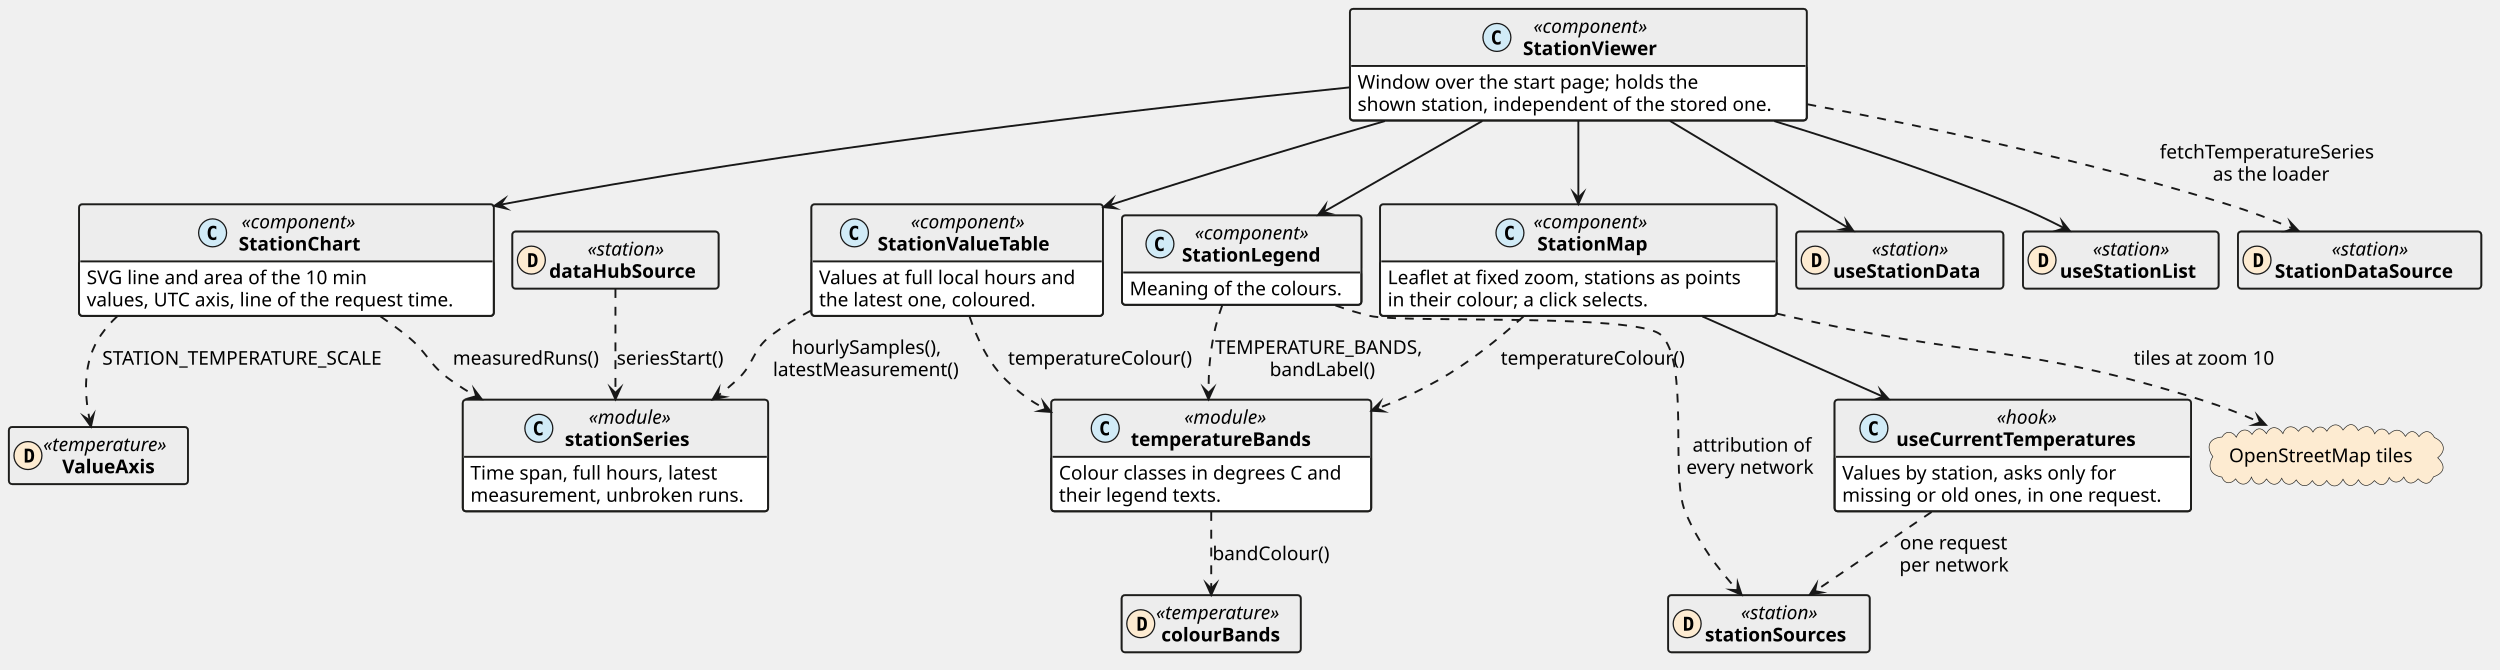
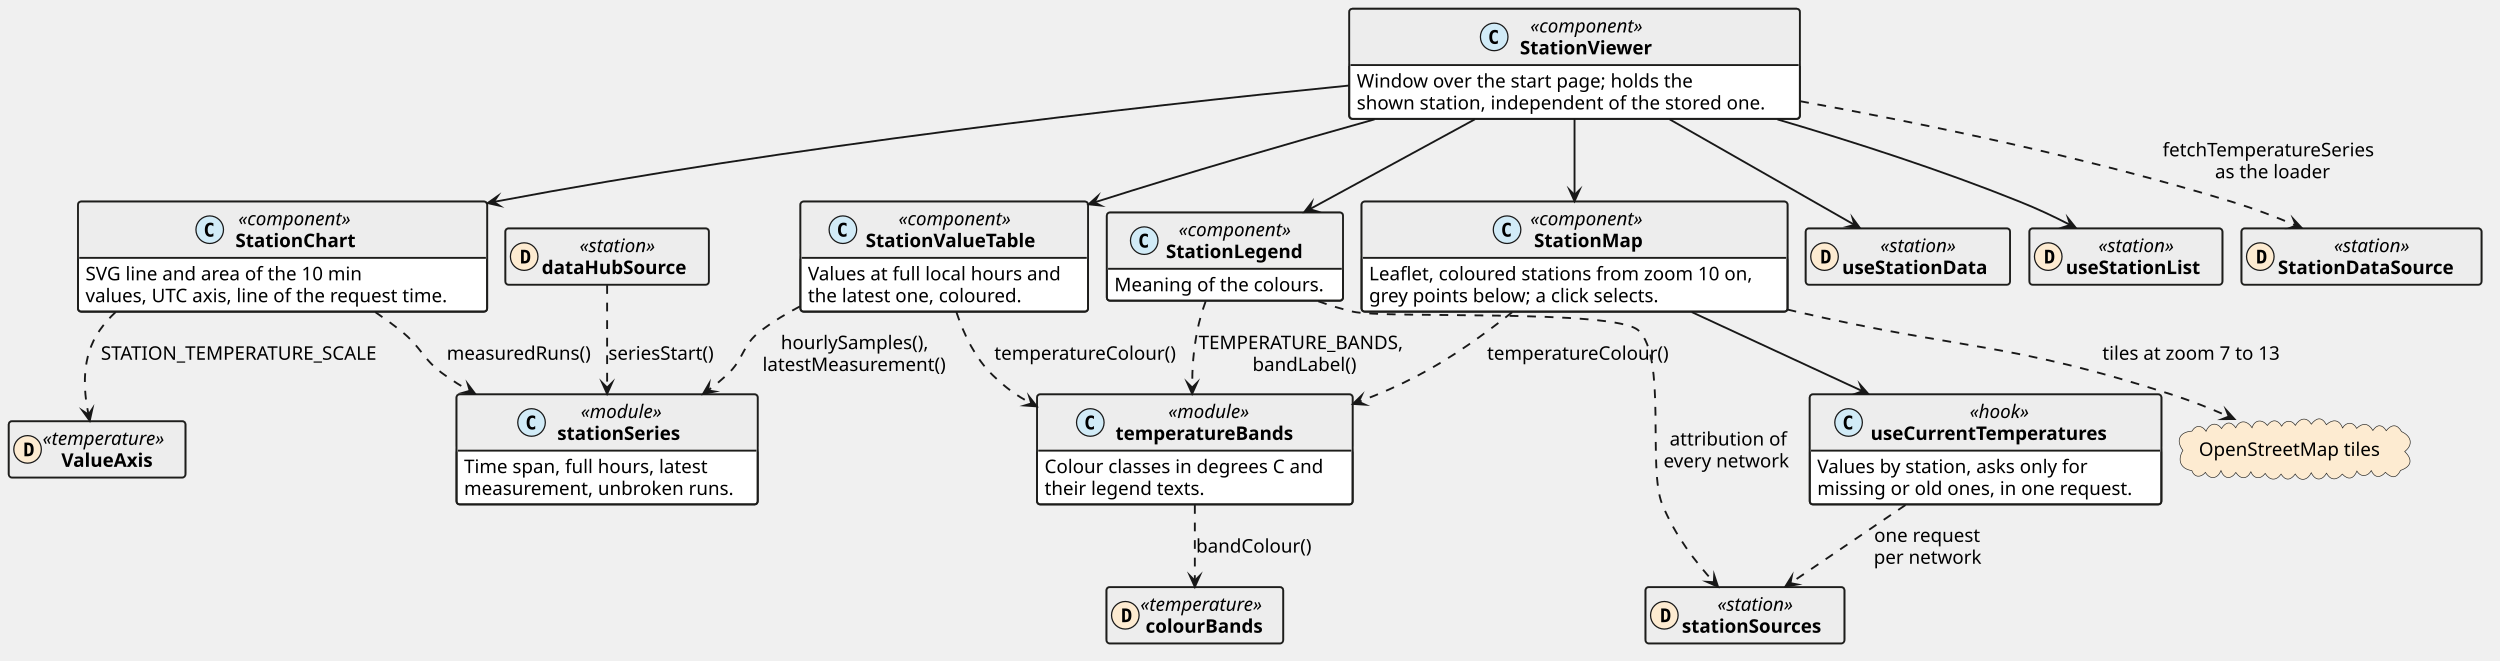
- <svg xmlns="http://www.w3.org/2000/svg" version="1.1" data-diagram-type="CLASS" style="width:1968px;height:527px;background:#FFFFFF;" width="1968px" height="527px" viewBox="0 0 1968 527" zoomAndPan="magnify" preserveAspectRatio="none" contentStyleType="text/css">
+ <svg xmlns="http://www.w3.org/2000/svg" version="1.1" data-diagram-type="CLASS" style="width:1995px;height:527px;background:#FFFFFF;" width="1995px" height="527px" viewBox="0 0 1995 527" zoomAndPan="magnify" preserveAspectRatio="none" contentStyleType="text/css">
  <defs />
  <g font-family="sans-serif" lengthAdjust="spacing">
    <g class="entity" data-qualified-name="StationViewer" id="ent0001" data-source-line="45">
-       <rect x="1062.67" y="7" width="359.637" height="87.844" fill="#FFF" style="stroke:#1D1D1B;stroke-width:1.5;" rx="2.5" ry="2.5" />
-       <rect x="1062.67" y="7" width="359.637" height="44.922" fill="#EDEDED" style="stroke:#EDEDED;stroke-width:1.5;" rx="2.5" ry="2.5" />
-       <rect x="1062.67" y="49.422" width="359.637" height="2.5" fill="#EDEDED" style="stroke:#EDEDED;stroke-width:1.5;" />
-       <rect x="1062.67" y="7" width="359.637" height="87.844" fill="none" style="stroke:#1D1D1B;stroke-width:1.5;" rx="2.5" ry="2.5" />
-       <ellipse cx="1178.367" cy="29.461" rx="11" ry="11" fill="#D1EBF7" style="stroke:#181818;stroke-width:1;" />
-       <path d="M1181.288,34.648 Q1180.773,34.914 1180.21,35.039 Q1179.648,35.18 1179.023,35.18 Q1176.804,35.18 1175.632,33.727 Q1174.476,32.258 1174.476,29.508 Q1174.476,26.742 1175.632,25.289 Q1176.804,23.82 1179.023,23.82 Q1179.648,23.82 1180.21,23.961 Q1180.788,24.086 1181.288,24.352 L1181.288,26.758 Q1180.726,26.242 1180.195,26.008 Q1179.679,25.773 1179.117,25.773 Q1177.945,25.773 1177.335,26.711 Q1176.726,27.648 1176.726,29.508 Q1176.726,31.352 1177.335,32.289 Q1177.945,33.227 1179.117,33.227 Q1179.679,33.227 1180.195,32.992 Q1180.726,32.758 1181.288,32.242 L1181.288,34.648 Z " fill="#000" />
-       <text x="1207.132" y="25.923" fill="#000" font-size="15" textLength="103.213" font-style="italic">«component»</text>
-       <text x="1198.867" y="43.384" fill="#000" font-size="15" textLength="119.744" font-weight="700">StationViewer</text>
-       <line x1="1063.67" y1="51.922" x2="1421.307" y2="51.922" style="stroke:#1D1D1B;stroke-width:1.5;" />
-       <text x="1068.67" y="69.845" fill="#000" font-size="15" textLength="288.406">Window over the start page; holds the</text>
-       <text x="1068.67" y="87.306" fill="#000" font-size="15" textLength="347.637">shown station, independent of the stored one.</text>
+       <rect x="1076.67" y="7" width="359.637" height="87.844" fill="#FFF" style="stroke:#1D1D1B;stroke-width:1.5;" rx="2.5" ry="2.5" />
+       <rect x="1076.67" y="7" width="359.637" height="44.922" fill="#EDEDED" style="stroke:#EDEDED;stroke-width:1.5;" rx="2.5" ry="2.5" />
+       <rect x="1076.67" y="49.422" width="359.637" height="2.5" fill="#EDEDED" style="stroke:#EDEDED;stroke-width:1.5;" />
+       <rect x="1076.67" y="7" width="359.637" height="87.844" fill="none" style="stroke:#1D1D1B;stroke-width:1.5;" rx="2.5" ry="2.5" />
+       <ellipse cx="1192.367" cy="29.461" rx="11" ry="11" fill="#D1EBF7" style="stroke:#181818;stroke-width:1;" />
+       <path d="M1195.288,34.648 Q1194.773,34.914 1194.21,35.039 Q1193.648,35.18 1193.023,35.18 Q1190.804,35.18 1189.632,33.727 Q1188.476,32.258 1188.476,29.508 Q1188.476,26.742 1189.632,25.289 Q1190.804,23.82 1193.023,23.82 Q1193.648,23.82 1194.21,23.961 Q1194.788,24.086 1195.288,24.352 L1195.288,26.758 Q1194.726,26.242 1194.195,26.008 Q1193.679,25.773 1193.117,25.773 Q1191.945,25.773 1191.335,26.711 Q1190.726,27.648 1190.726,29.508 Q1190.726,31.352 1191.335,32.289 Q1191.945,33.227 1193.117,33.227 Q1193.679,33.227 1194.195,32.992 Q1194.726,32.758 1195.288,32.242 L1195.288,34.648 Z " fill="#000" />
+       <text x="1221.132" y="25.923" fill="#000" font-size="15" textLength="103.213" font-style="italic">«component»</text>
+       <text x="1212.867" y="43.384" fill="#000" font-size="15" textLength="119.744" font-weight="700">StationViewer</text>
+       <line x1="1077.67" y1="51.922" x2="1435.307" y2="51.922" style="stroke:#1D1D1B;stroke-width:1.5;" />
+       <text x="1082.67" y="69.845" fill="#000" font-size="15" textLength="288.406">Window over the start page; holds the</text>
+       <text x="1082.67" y="87.306" fill="#000" font-size="15" textLength="347.637">shown station, independent of the stored one.</text>
    </g>
    <g class="entity" data-qualified-name="StationChart" id="ent0002" data-source-line="49">
      <rect x="62.23" y="160.84" width="326.517" height="87.844" fill="#FFF" style="stroke:#1D1D1B;stroke-width:1.5;" rx="2.5" ry="2.5" />
      <rect x="62.23" y="160.84" width="326.517" height="44.922" fill="#EDEDED" style="stroke:#EDEDED;stroke-width:1.5;" rx="2.5" ry="2.5" />
      <rect x="62.23" y="203.262" width="326.517" height="2.5" fill="#EDEDED" style="stroke:#EDEDED;stroke-width:1.5;" />
      <rect x="62.23" y="160.84" width="326.517" height="87.844" fill="none" style="stroke:#1D1D1B;stroke-width:1.5;" rx="2.5" ry="2.5" />
      <ellipse cx="167.354" cy="183.301" rx="11" ry="11" fill="#D1EBF7" style="stroke:#181818;stroke-width:1;" />
      <path d="M170.276,188.488 Q169.76,188.754 169.198,188.879 Q168.635,189.02 168.01,189.02 Q165.792,189.02 164.62,187.567 Q163.463,186.098 163.463,183.348 Q163.463,180.582 164.62,179.129 Q165.792,177.66 168.01,177.66 Q168.635,177.66 169.198,177.801 Q169.776,177.926 170.276,178.192 L170.276,180.598 Q169.713,180.082 169.182,179.848 Q168.667,179.613 168.104,179.613 Q166.932,179.613 166.323,180.551 Q165.713,181.488 165.713,183.348 Q165.713,185.192 166.323,186.129 Q166.932,187.067 168.104,187.067 Q168.667,187.067 169.182,186.832 Q169.713,186.598 170.276,186.082 L170.276,188.488 Z " fill="#000" />
      <text x="190.132" y="179.763" fill="#000" font-size="15" textLength="103.213" font-style="italic">«component»</text>
      <text x="187.854" y="197.224" fill="#000" font-size="15" textLength="107.769" font-weight="700">StationChart</text>
      <line x1="63.23" y1="205.762" x2="387.747" y2="205.762" style="stroke:#1D1D1B;stroke-width:1.5;" />
      <text x="68.23" y="223.685" fill="#000" font-size="15" textLength="240.3">SVG line and area of the 10 min</text>
      <text x="68.23" y="241.146" fill="#000" font-size="15" textLength="314.517">values, UTC axis, line of the request time.</text>
    </g>
    <g class="entity" data-qualified-name="StationValueTable" id="ent0003" data-source-line="53">
      <rect x="638.71" y="160.84" width="229.551" height="87.844" fill="#FFF" style="stroke:#1D1D1B;stroke-width:1.5;" rx="2.5" ry="2.5" />
      <rect x="638.71" y="160.84" width="229.551" height="44.922" fill="#EDEDED" style="stroke:#EDEDED;stroke-width:1.5;" rx="2.5" ry="2.5" />
      <rect x="638.71" y="203.262" width="229.551" height="2.5" fill="#EDEDED" style="stroke:#EDEDED;stroke-width:1.5;" />
      <rect x="638.71" y="160.84" width="229.551" height="87.844" fill="none" style="stroke:#1D1D1B;stroke-width:1.5;" rx="2.5" ry="2.5" />
      <ellipse cx="672.623" cy="183.301" rx="11" ry="11" fill="#D1EBF7" style="stroke:#181818;stroke-width:1;" />
      <path d="M675.545,188.488 Q675.029,188.754 674.467,188.879 Q673.904,189.02 673.279,189.02 Q671.06,189.02 669.889,187.567 Q668.732,186.098 668.732,183.348 Q668.732,180.582 669.889,179.129 Q671.06,177.66 673.279,177.66 Q673.904,177.66 674.467,177.801 Q675.045,177.926 675.545,178.192 L675.545,180.598 Q674.982,180.082 674.451,179.848 Q673.935,179.613 673.373,179.613 Q672.201,179.613 671.592,180.551 Q670.982,181.488 670.982,183.348 Q670.982,185.192 671.592,186.129 Q672.201,187.067 673.373,187.067 Q673.935,187.067 674.451,186.832 Q674.982,186.598 675.545,186.082 L675.545,188.488 Z " fill="#000" />
      <text x="716.981" y="179.763" fill="#000" font-size="15" textLength="103.213" font-style="italic">«component»</text>
      <text x="690.826" y="197.224" fill="#000" font-size="15" textLength="155.522" font-weight="700">StationValueTable</text>
      <line x1="639.71" y1="205.762" x2="867.261" y2="205.762" style="stroke:#1D1D1B;stroke-width:1.5;" />
      <text x="644.71" y="223.685" fill="#000" font-size="15" textLength="217.551">Values at full local hours and</text>
      <text x="644.71" y="241.146" fill="#000" font-size="15" textLength="183.728">the latest one, coloured.</text>
    </g>
    <g class="entity" data-qualified-name="StationLegend" id="ent0004" data-source-line="57">
      <rect x="883.25" y="169.57" width="188.47" height="70.383" fill="#FFF" style="stroke:#1D1D1B;stroke-width:1.5;" rx="2.5" ry="2.5" />
      <rect x="883.25" y="169.57" width="188.47" height="44.922" fill="#EDEDED" style="stroke:#EDEDED;stroke-width:1.5;" rx="2.5" ry="2.5" />
      <rect x="883.25" y="211.992" width="188.47" height="2.5" fill="#EDEDED" style="stroke:#EDEDED;stroke-width:1.5;" />
      <rect x="883.25" y="169.57" width="188.47" height="70.383" fill="none" style="stroke:#1D1D1B;stroke-width:1.5;" rx="2.5" ry="2.5" />
      <ellipse cx="913.109" cy="192.031" rx="11" ry="11" fill="#D1EBF7" style="stroke:#181818;stroke-width:1;" />
      <path d="M916.031,197.218 Q915.515,197.484 914.953,197.609 Q914.39,197.75 913.765,197.75 Q911.547,197.75 910.375,196.297 Q909.218,194.828 909.218,192.078 Q909.218,189.312 910.375,187.859 Q911.547,186.39 913.765,186.39 Q914.39,186.39 914.953,186.531 Q915.531,186.656 916.031,186.922 L916.031,189.328 Q915.468,188.812 914.937,188.578 Q914.422,188.343 913.859,188.343 Q912.687,188.343 912.078,189.281 Q911.468,190.218 911.468,192.078 Q911.468,193.922 912.078,194.859 Q912.687,195.797 913.859,195.797 Q914.422,195.797 914.937,195.562 Q915.468,195.328 916.031,194.812 L916.031,197.218 Z " fill="#000" />
      <text x="940.529" y="188.493" fill="#000" font-size="15" textLength="103.213" font-style="italic">«component»</text>
      <text x="930.411" y="205.954" fill="#000" font-size="15" textLength="123.45" font-weight="700">StationLegend</text>
      <line x1="884.25" y1="214.492" x2="1070.72" y2="214.492" style="stroke:#1D1D1B;stroke-width:1.5;" />
      <text x="889.25" y="232.415" fill="#000" font-size="15" textLength="176.47">Meaning of the colours.</text>
    </g>
    <g class="entity" data-qualified-name="StationMap" id="ent0005" data-source-line="60">
-       <rect x="1086.38" y="160.84" width="312.212" height="87.844" fill="#FFF" style="stroke:#1D1D1B;stroke-width:1.5;" rx="2.5" ry="2.5" />
-       <rect x="1086.38" y="160.84" width="312.212" height="44.922" fill="#EDEDED" style="stroke:#EDEDED;stroke-width:1.5;" rx="2.5" ry="2.5" />
-       <rect x="1086.38" y="203.262" width="312.212" height="2.5" fill="#EDEDED" style="stroke:#EDEDED;stroke-width:1.5;" />
-       <rect x="1086.38" y="160.84" width="312.212" height="87.844" fill="none" style="stroke:#1D1D1B;stroke-width:1.5;" rx="2.5" ry="2.5" />
-       <ellipse cx="1188.63" cy="183.301" rx="11" ry="11" fill="#D1EBF7" style="stroke:#181818;stroke-width:1;" />
-       <path d="M1191.552,188.488 Q1191.036,188.754 1190.474,188.879 Q1189.911,189.02 1189.286,189.02 Q1187.067,189.02 1185.895,187.567 Q1184.739,186.098 1184.739,183.348 Q1184.739,180.582 1185.895,179.129 Q1187.067,177.66 1189.286,177.66 Q1189.911,177.66 1190.474,177.801 Q1191.052,177.926 1191.552,178.192 L1191.552,180.598 Q1190.989,180.082 1190.458,179.848 Q1189.942,179.613 1189.38,179.613 Q1188.208,179.613 1187.599,180.551 Q1186.989,181.488 1186.989,183.348 Q1186.989,185.192 1187.599,186.129 Q1188.208,187.067 1189.38,187.067 Q1189.942,187.067 1190.458,186.832 Q1190.989,186.598 1191.552,186.082 L1191.552,188.488 Z " fill="#000" />
-       <text x="1207.13" y="179.763" fill="#000" font-size="15" textLength="103.213" font-style="italic">«component»</text>
-       <text x="1210.147" y="197.224" fill="#000" font-size="15" textLength="97.178" font-weight="700">StationMap</text>
-       <line x1="1087.38" y1="205.762" x2="1397.592" y2="205.762" style="stroke:#1D1D1B;stroke-width:1.5;" />
-       <text x="1092.38" y="223.685" fill="#000" font-size="15" textLength="300.212">Leaflet at fixed zoom, stations as points</text>
-       <text x="1092.38" y="241.146" fill="#000" font-size="15" textLength="223.821">in their colour; a click selects.</text>
+       <rect x="1086.51" y="160.84" width="339.957" height="87.844" fill="#FFF" style="stroke:#1D1D1B;stroke-width:1.5;" rx="2.5" ry="2.5" />
+       <rect x="1086.51" y="160.84" width="339.957" height="44.922" fill="#EDEDED" style="stroke:#EDEDED;stroke-width:1.5;" rx="2.5" ry="2.5" />
+       <rect x="1086.51" y="203.262" width="339.957" height="2.5" fill="#EDEDED" style="stroke:#EDEDED;stroke-width:1.5;" />
+       <rect x="1086.51" y="160.84" width="339.957" height="87.844" fill="none" style="stroke:#1D1D1B;stroke-width:1.5;" rx="2.5" ry="2.5" />
+       <ellipse cx="1202.632" cy="183.301" rx="11" ry="11" fill="#D1EBF7" style="stroke:#181818;stroke-width:1;" />
+       <path d="M1205.554,188.488 Q1205.038,188.754 1204.476,188.879 Q1203.913,189.02 1203.288,189.02 Q1201.069,189.02 1199.897,187.567 Q1198.741,186.098 1198.741,183.348 Q1198.741,180.582 1199.897,179.129 Q1201.069,177.66 1203.288,177.66 Q1203.913,177.66 1204.476,177.801 Q1205.054,177.926 1205.554,178.192 L1205.554,180.598 Q1204.991,180.082 1204.46,179.848 Q1203.944,179.613 1203.382,179.613 Q1202.21,179.613 1201.601,180.551 Q1200.991,181.488 1200.991,183.348 Q1200.991,185.192 1201.601,186.129 Q1202.21,187.067 1203.382,187.067 Q1203.944,187.067 1204.46,186.832 Q1204.991,186.598 1205.554,186.082 L1205.554,188.488 Z " fill="#000" />
+       <text x="1221.132" y="179.763" fill="#000" font-size="15" textLength="103.213" font-style="italic">«component»</text>
+       <text x="1224.149" y="197.224" fill="#000" font-size="15" textLength="97.178" font-weight="700">StationMap</text>
+       <line x1="1087.51" y1="205.762" x2="1425.467" y2="205.762" style="stroke:#1D1D1B;stroke-width:1.5;" />
+       <text x="1092.51" y="223.685" fill="#000" font-size="15" textLength="327.957">Leaflet, coloured stations from zoom 10 on,</text>
+       <text x="1092.51" y="241.146" fill="#000" font-size="15" textLength="252.979">grey points below; a click selects.</text>
    </g>
    <g class="entity" data-qualified-name="useCurrentTemperatures" id="ent0006" data-source-line="64">
      <rect x="1444.17" y="314.68" width="280.623" height="87.844" fill="#FFF" style="stroke:#1D1D1B;stroke-width:1.5;" rx="2.5" ry="2.5" />
      <rect x="1444.17" y="314.68" width="280.623" height="44.922" fill="#EDEDED" style="stroke:#EDEDED;stroke-width:1.5;" rx="2.5" ry="2.5" />
      <rect x="1444.17" y="357.102" width="280.623" height="2.5" fill="#EDEDED" style="stroke:#EDEDED;stroke-width:1.5;" />
      <rect x="1444.17" y="314.68" width="280.623" height="87.844" fill="none" style="stroke:#1D1D1B;stroke-width:1.5;" rx="2.5" ry="2.5" />
      <ellipse cx="1475.156" cy="337.141" rx="11" ry="11" fill="#D1EBF7" style="stroke:#181818;stroke-width:1;" />
      <path d="M1478.078,342.328 Q1477.562,342.594 1477,342.719 Q1476.437,342.86 1475.812,342.86 Q1473.594,342.86 1472.422,341.407 Q1471.266,339.938 1471.266,337.188 Q1471.266,334.422 1472.422,332.969 Q1473.594,331.5 1475.812,331.5 Q1476.437,331.5 1477,331.641 Q1477.578,331.766 1478.078,332.032 L1478.078,334.438 Q1477.516,333.922 1476.984,333.688 Q1476.469,333.453 1475.906,333.453 Q1474.734,333.453 1474.125,334.391 Q1473.516,335.328 1473.516,337.188 Q1473.516,339.032 1474.125,339.969 Q1474.734,340.907 1475.906,340.907 Q1476.469,340.907 1476.984,340.672 Q1477.516,340.438 1478.078,339.922 L1478.078,342.328 Z " fill="#000" />
      <text x="1571.807" y="333.603" fill="#000" font-size="15" textLength="54.902" font-style="italic">«hook»</text>
      <text x="1492.709" y="351.064" fill="#000" font-size="15" textLength="213.098" font-weight="700">useCurrentTemperatures</text>
      <line x1="1445.17" y1="359.602" x2="1723.793" y2="359.602" style="stroke:#1D1D1B;stroke-width:1.5;" />
      <text x="1450.17" y="377.525" fill="#000" font-size="15" textLength="234.661">Values by station, asks only for</text>
      <text x="1450.17" y="394.986" fill="#000" font-size="15" textLength="268.623">missing or old ones, in one request.</text>
    </g>
    <g class="entity" data-qualified-name="stationSeries" id="ent0007" data-source-line="68">
      <rect x="364.31" y="314.68" width="240.347" height="87.844" fill="#FFF" style="stroke:#1D1D1B;stroke-width:1.5;" rx="2.5" ry="2.5" />
      <rect x="364.31" y="314.68" width="240.347" height="44.922" fill="#EDEDED" style="stroke:#EDEDED;stroke-width:1.5;" rx="2.5" ry="2.5" />
      <rect x="364.31" y="357.102" width="240.347" height="2.5" fill="#EDEDED" style="stroke:#EDEDED;stroke-width:1.5;" />
      <rect x="364.31" y="314.68" width="240.347" height="87.844" fill="none" style="stroke:#1D1D1B;stroke-width:1.5;" rx="2.5" ry="2.5" />
      <ellipse cx="424.167" cy="337.141" rx="11" ry="11" fill="#D1EBF7" style="stroke:#181818;stroke-width:1;" />
      <path d="M427.089,342.328 Q426.573,342.594 426.01,342.719 Q425.448,342.86 424.823,342.86 Q422.604,342.86 421.432,341.407 Q420.276,339.938 420.276,337.188 Q420.276,334.422 421.432,332.969 Q422.604,331.5 424.823,331.5 Q425.448,331.5 426.01,331.641 Q426.589,331.766 427.089,332.032 L427.089,334.438 Q426.526,333.922 425.995,333.688 Q425.479,333.453 424.917,333.453 Q423.745,333.453 423.135,334.391 Q422.526,335.328 422.526,337.188 Q422.526,339.032 423.135,339.969 Q423.745,340.907 424.917,340.907 Q425.479,340.907 425.995,340.672 Q426.526,340.438 427.089,339.922 L427.089,342.328 Z " fill="#000" />
      <text x="463.45" y="333.603" fill="#000" font-size="15" textLength="74.568" font-style="italic">«module»</text>
      <text x="444.667" y="351.064" fill="#000" font-size="15" textLength="112.134" font-weight="700">stationSeries</text>
      <line x1="365.31" y1="359.602" x2="603.657" y2="359.602" style="stroke:#1D1D1B;stroke-width:1.5;" />
      <text x="370.31" y="377.525" fill="#000" font-size="15" textLength="209.275">Time span, full hours, latest</text>
      <text x="370.31" y="394.986" fill="#000" font-size="15" textLength="228.347">measurement, unbroken runs.</text>
    </g>
    <g class="entity" data-qualified-name="temperatureBands" id="ent0008" data-source-line="72">
      <rect x="827.55" y="314.68" width="251.868" height="87.844" fill="#FFF" style="stroke:#1D1D1B;stroke-width:1.5;" rx="2.5" ry="2.5" />
      <rect x="827.55" y="314.68" width="251.868" height="44.922" fill="#EDEDED" style="stroke:#EDEDED;stroke-width:1.5;" rx="2.5" ry="2.5" />
      <rect x="827.55" y="357.102" width="251.868" height="2.5" fill="#EDEDED" style="stroke:#EDEDED;stroke-width:1.5;" />
      <rect x="827.55" y="314.68" width="251.868" height="87.844" fill="none" style="stroke:#1D1D1B;stroke-width:1.5;" rx="2.5" ry="2.5" />
      <ellipse cx="870.065" cy="337.141" rx="11" ry="11" fill="#D1EBF7" style="stroke:#181818;stroke-width:1;" />
      <path d="M872.987,342.328 Q872.472,342.594 871.909,342.719 Q871.347,342.86 870.722,342.86 Q868.503,342.86 867.331,341.407 Q866.175,339.938 866.175,337.188 Q866.175,334.422 867.331,332.969 Q868.503,331.5 870.722,331.5 Q871.347,331.5 871.909,331.641 Q872.487,331.766 872.987,332.032 L872.987,334.438 Q872.425,333.922 871.893,333.688 Q871.378,333.453 870.815,333.453 Q869.643,333.453 869.034,334.391 Q868.425,335.328 868.425,337.188 Q868.425,339.032 869.034,339.969 Q869.643,340.907 870.815,340.907 Q871.378,340.907 871.893,340.672 Q872.425,340.438 872.987,339.922 L872.987,342.328 Z " fill="#000" />
      <text x="932.257" y="333.603" fill="#000" font-size="15" textLength="74.568" font-style="italic">«module»</text>
      <text x="890.18" y="351.064" fill="#000" font-size="15" textLength="158.723" font-weight="700">temperatureBands</text>
      <line x1="828.55" y1="359.602" x2="1078.418" y2="359.602" style="stroke:#1D1D1B;stroke-width:1.5;" />
      <text x="833.55" y="377.525" fill="#000" font-size="15" textLength="239.868">Colour classes in degrees C and</text>
      <text x="833.55" y="394.986" fill="#000" font-size="15" textLength="138.113">their legend texts.</text>
    </g>
    <g class="entity" data-qualified-name="useStationData" id="ent0009" data-source-line="76">
-       <rect x="1413.97" y="182.3" width="163.038" height="44.922" fill="#FFF" style="stroke:#1D1D1B;stroke-width:1.5;" rx="2.5" ry="2.5" />
-       <rect x="1413.97" y="182.3" width="163.038" height="44.922" fill="#EDEDED" style="stroke:#EDEDED;stroke-width:1.5;" rx="2.5" ry="2.5" />
-       <rect x="1413.97" y="224.722" width="163.038" height="2.5" fill="#EDEDED" style="stroke:#EDEDED;stroke-width:1.5;" />
-       <rect x="1413.97" y="182.3" width="163.038" height="44.922" fill="none" style="stroke:#1D1D1B;stroke-width:1.5;" rx="2.5" ry="2.5" />
-       <ellipse cx="1428.97" cy="204.761" rx="11" ry="11" fill="#FDEBD1" style="stroke:#181818;stroke-width:1;" />
-       <path d="M1428.642,201.277 L1428.642,208.308 L1429.22,208.308 Q1430.501,208.308 1431.033,207.511 Q1431.579,206.714 1431.579,204.777 Q1431.579,202.87 1431.033,202.073 Q1430.501,201.277 1429.22,201.277 L1428.642,201.277 Z M1426.47,199.323 L1428.783,199.323 Q1431.47,199.323 1432.642,200.605 Q1433.829,201.886 1433.829,204.777 Q1433.829,207.683 1432.642,208.98 Q1431.47,210.261 1428.783,210.261 L1426.47,210.261 L1426.47,199.323 Z " fill="#000" />
-       <text x="1473.501" y="201.223" fill="#000" font-size="15" textLength="69.976" font-style="italic">«station»</text>
-       <text x="1442.97" y="218.684" fill="#000" font-size="15" textLength="131.038" font-weight="700">useStationData</text>
+       <rect x="1440.97" y="182.3" width="163.038" height="44.922" fill="#FFF" style="stroke:#1D1D1B;stroke-width:1.5;" rx="2.5" ry="2.5" />
+       <rect x="1440.97" y="182.3" width="163.038" height="44.922" fill="#EDEDED" style="stroke:#EDEDED;stroke-width:1.5;" rx="2.5" ry="2.5" />
+       <rect x="1440.97" y="224.722" width="163.038" height="2.5" fill="#EDEDED" style="stroke:#EDEDED;stroke-width:1.5;" />
+       <rect x="1440.97" y="182.3" width="163.038" height="44.922" fill="none" style="stroke:#1D1D1B;stroke-width:1.5;" rx="2.5" ry="2.5" />
+       <ellipse cx="1455.97" cy="204.761" rx="11" ry="11" fill="#FDEBD1" style="stroke:#181818;stroke-width:1;" />
+       <path d="M1455.642,201.277 L1455.642,208.308 L1456.22,208.308 Q1457.501,208.308 1458.033,207.511 Q1458.579,206.714 1458.579,204.777 Q1458.579,202.87 1458.033,202.073 Q1457.501,201.277 1456.22,201.277 L1455.642,201.277 Z M1453.47,199.323 L1455.783,199.323 Q1458.47,199.323 1459.642,200.605 Q1460.829,201.886 1460.829,204.777 Q1460.829,207.683 1459.642,208.98 Q1458.47,210.261 1455.783,210.261 L1453.47,210.261 L1453.47,199.323 Z " fill="#000" />
+       <text x="1500.501" y="201.223" fill="#000" font-size="15" textLength="69.976" font-style="italic">«station»</text>
+       <text x="1469.97" y="218.684" fill="#000" font-size="15" textLength="131.038" font-weight="700">useStationData</text>
    </g>
    <g class="entity" data-qualified-name="useStationList" id="ent0010" data-source-line="77">
-       <rect x="1592.5" y="182.3" width="153.97" height="44.922" fill="#FFF" style="stroke:#1D1D1B;stroke-width:1.5;" rx="2.5" ry="2.5" />
-       <rect x="1592.5" y="182.3" width="153.97" height="44.922" fill="#EDEDED" style="stroke:#EDEDED;stroke-width:1.5;" rx="2.5" ry="2.5" />
-       <rect x="1592.5" y="224.722" width="153.97" height="2.5" fill="#EDEDED" style="stroke:#EDEDED;stroke-width:1.5;" />
-       <rect x="1592.5" y="182.3" width="153.97" height="44.922" fill="none" style="stroke:#1D1D1B;stroke-width:1.5;" rx="2.5" ry="2.5" />
-       <ellipse cx="1607.5" cy="204.761" rx="11" ry="11" fill="#FDEBD1" style="stroke:#181818;stroke-width:1;" />
-       <path d="M1607.172,201.277 L1607.172,208.308 L1607.75,208.308 Q1609.031,208.308 1609.563,207.511 Q1610.109,206.714 1610.109,204.777 Q1610.109,202.87 1609.563,202.073 Q1609.031,201.277 1607.75,201.277 L1607.172,201.277 Z M1605,199.323 L1607.313,199.323 Q1610,199.323 1611.172,200.605 Q1612.359,201.886 1612.359,204.777 Q1612.359,207.683 1611.172,208.98 Q1610,210.261 1607.313,210.261 L1605,210.261 L1605,199.323 Z " fill="#000" />
-       <text x="1647.497" y="201.223" fill="#000" font-size="15" textLength="69.976" font-style="italic">«station»</text>
-       <text x="1621.5" y="218.684" fill="#000" font-size="15" textLength="121.97" font-weight="700">useStationList</text>
+       <rect x="1619.5" y="182.3" width="153.97" height="44.922" fill="#FFF" style="stroke:#1D1D1B;stroke-width:1.5;" rx="2.5" ry="2.5" />
+       <rect x="1619.5" y="182.3" width="153.97" height="44.922" fill="#EDEDED" style="stroke:#EDEDED;stroke-width:1.5;" rx="2.5" ry="2.5" />
+       <rect x="1619.5" y="224.722" width="153.97" height="2.5" fill="#EDEDED" style="stroke:#EDEDED;stroke-width:1.5;" />
+       <rect x="1619.5" y="182.3" width="153.97" height="44.922" fill="none" style="stroke:#1D1D1B;stroke-width:1.5;" rx="2.5" ry="2.5" />
+       <ellipse cx="1634.5" cy="204.761" rx="11" ry="11" fill="#FDEBD1" style="stroke:#181818;stroke-width:1;" />
+       <path d="M1634.172,201.277 L1634.172,208.308 L1634.75,208.308 Q1636.031,208.308 1636.563,207.511 Q1637.109,206.714 1637.109,204.777 Q1637.109,202.87 1636.563,202.073 Q1636.031,201.277 1634.75,201.277 L1634.172,201.277 Z M1632,199.323 L1634.313,199.323 Q1637,199.323 1638.172,200.605 Q1639.359,201.886 1639.359,204.777 Q1639.359,207.683 1638.172,208.98 Q1637,210.261 1634.313,210.261 L1632,210.261 L1632,199.323 Z " fill="#000" />
+       <text x="1674.497" y="201.223" fill="#000" font-size="15" textLength="69.976" font-style="italic">«station»</text>
+       <text x="1648.5" y="218.684" fill="#000" font-size="15" textLength="121.97" font-weight="700">useStationList</text>
    </g>
    <g class="entity" data-qualified-name="StationDataSource" id="ent0011" data-source-line="78">
-       <rect x="1761.73" y="182.3" width="191.507" height="44.922" fill="#FFF" style="stroke:#1D1D1B;stroke-width:1.5;" rx="2.5" ry="2.5" />
-       <rect x="1761.73" y="182.3" width="191.507" height="44.922" fill="#EDEDED" style="stroke:#EDEDED;stroke-width:1.5;" rx="2.5" ry="2.5" />
-       <rect x="1761.73" y="224.722" width="191.507" height="2.5" fill="#EDEDED" style="stroke:#EDEDED;stroke-width:1.5;" />
-       <rect x="1761.73" y="182.3" width="191.507" height="44.922" fill="none" style="stroke:#1D1D1B;stroke-width:1.5;" rx="2.5" ry="2.5" />
-       <ellipse cx="1776.73" cy="204.761" rx="11" ry="11" fill="#FDEBD1" style="stroke:#181818;stroke-width:1;" />
-       <path d="M1776.402,201.277 L1776.402,208.308 L1776.98,208.308 Q1778.261,208.308 1778.793,207.511 Q1779.339,206.714 1779.339,204.777 Q1779.339,202.87 1778.793,202.073 Q1778.261,201.277 1776.98,201.277 L1776.402,201.277 Z M1774.23,199.323 L1776.543,199.323 Q1779.23,199.323 1780.402,200.605 Q1781.589,201.886 1781.589,204.777 Q1781.589,207.683 1780.402,208.98 Q1779.23,210.261 1776.543,210.261 L1774.23,210.261 L1774.23,199.323 Z " fill="#000" />
-       <text x="1835.496" y="201.223" fill="#000" font-size="15" textLength="69.976" font-style="italic">«station»</text>
-       <text x="1790.73" y="218.684" fill="#000" font-size="15" textLength="159.507" font-weight="700">StationDataSource</text>
+       <rect x="1788.73" y="182.3" width="191.507" height="44.922" fill="#FFF" style="stroke:#1D1D1B;stroke-width:1.5;" rx="2.5" ry="2.5" />
+       <rect x="1788.73" y="182.3" width="191.507" height="44.922" fill="#EDEDED" style="stroke:#EDEDED;stroke-width:1.5;" rx="2.5" ry="2.5" />
+       <rect x="1788.73" y="224.722" width="191.507" height="2.5" fill="#EDEDED" style="stroke:#EDEDED;stroke-width:1.5;" />
+       <rect x="1788.73" y="182.3" width="191.507" height="44.922" fill="none" style="stroke:#1D1D1B;stroke-width:1.5;" rx="2.5" ry="2.5" />
+       <ellipse cx="1803.73" cy="204.761" rx="11" ry="11" fill="#FDEBD1" style="stroke:#181818;stroke-width:1;" />
+       <path d="M1803.402,201.277 L1803.402,208.308 L1803.98,208.308 Q1805.261,208.308 1805.793,207.511 Q1806.339,206.714 1806.339,204.777 Q1806.339,202.87 1805.793,202.073 Q1805.261,201.277 1803.98,201.277 L1803.402,201.277 Z M1801.23,199.323 L1803.543,199.323 Q1806.23,199.323 1807.402,200.605 Q1808.589,201.886 1808.589,204.777 Q1808.589,207.683 1807.402,208.98 Q1806.23,210.261 1803.543,210.261 L1801.23,210.261 L1801.23,199.323 Z " fill="#000" />
+       <text x="1862.496" y="201.223" fill="#000" font-size="15" textLength="69.976" font-style="italic">«station»</text>
+       <text x="1817.73" y="218.684" fill="#000" font-size="15" textLength="159.507" font-weight="700">StationDataSource</text>
    </g>
    <g class="entity" data-qualified-name="stationSources" id="ent0012" data-source-line="79">
      <rect x="1313.14" y="468.53" width="158.694" height="44.922" fill="#FFF" style="stroke:#1D1D1B;stroke-width:1.5;" rx="2.5" ry="2.5" />
      <rect x="1313.14" y="468.53" width="158.694" height="44.922" fill="#EDEDED" style="stroke:#EDEDED;stroke-width:1.5;" rx="2.5" ry="2.5" />
      <rect x="1313.14" y="510.952" width="158.694" height="2.5" fill="#EDEDED" style="stroke:#EDEDED;stroke-width:1.5;" />
      <rect x="1313.14" y="468.53" width="158.694" height="44.922" fill="none" style="stroke:#1D1D1B;stroke-width:1.5;" rx="2.5" ry="2.5" />
      <ellipse cx="1328.14" cy="490.991" rx="11" ry="11" fill="#FDEBD1" style="stroke:#181818;stroke-width:1;" />
      <path d="M1327.812,487.507 L1327.812,494.538 L1328.39,494.538 Q1329.671,494.538 1330.203,493.741 Q1330.749,492.944 1330.749,491.007 Q1330.749,489.1 1330.203,488.303 Q1329.671,487.507 1328.39,487.507 L1327.812,487.507 Z M1325.64,485.553 L1327.953,485.553 Q1330.64,485.553 1331.812,486.835 Q1332.999,488.116 1332.999,491.007 Q1332.999,493.913 1331.812,495.21 Q1330.64,496.491 1327.953,496.491 L1325.64,496.491 L1325.64,485.553 Z " fill="#000" />
      <text x="1370.499" y="487.453" fill="#000" font-size="15" textLength="69.976" font-style="italic">«station»</text>
      <text x="1342.14" y="504.914" fill="#000" font-size="15" textLength="126.694" font-weight="700">stationSources</text>
    </g>
    <g class="entity" data-qualified-name="dataHubSource" id="ent0013" data-source-line="80">
      <rect x="403.3" y="182.3" width="162.371" height="44.922" fill="#FFF" style="stroke:#1D1D1B;stroke-width:1.5;" rx="2.5" ry="2.5" />
      <rect x="403.3" y="182.3" width="162.371" height="44.922" fill="#EDEDED" style="stroke:#EDEDED;stroke-width:1.5;" rx="2.5" ry="2.5" />
      <rect x="403.3" y="224.722" width="162.371" height="2.5" fill="#EDEDED" style="stroke:#EDEDED;stroke-width:1.5;" />
      <rect x="403.3" y="182.3" width="162.371" height="44.922" fill="none" style="stroke:#1D1D1B;stroke-width:1.5;" rx="2.5" ry="2.5" />
      <ellipse cx="418.3" cy="204.761" rx="11" ry="11" fill="#FDEBD1" style="stroke:#181818;stroke-width:1;" />
      <path d="M417.972,201.277 L417.972,208.308 L418.55,208.308 Q419.831,208.308 420.363,207.511 Q420.909,206.714 420.909,204.777 Q420.909,202.87 420.363,202.073 Q419.831,201.277 418.55,201.277 L417.972,201.277 Z M415.8,199.323 L418.113,199.323 Q420.8,199.323 421.972,200.605 Q423.159,201.886 423.159,204.777 Q423.159,207.683 421.972,208.98 Q420.8,210.261 418.113,210.261 L415.8,210.261 L415.8,199.323 Z " fill="#000" />
      <text x="462.498" y="201.223" fill="#000" font-size="15" textLength="69.976" font-style="italic">«station»</text>
      <text x="432.3" y="218.684" fill="#000" font-size="15" textLength="130.371" font-weight="700">dataHubSource</text>
    </g>
    <g class="entity" data-qualified-name="ValueAxis" id="ent0014" data-source-line="81">
      <rect x="7" y="336.15" width="140.969" height="44.922" fill="#FFF" style="stroke:#1D1D1B;stroke-width:1.5;" rx="2.5" ry="2.5" />
      <rect x="7" y="336.15" width="140.969" height="44.922" fill="#EDEDED" style="stroke:#EDEDED;stroke-width:1.5;" rx="2.5" ry="2.5" />
      <rect x="7" y="378.572" width="140.969" height="2.5" fill="#EDEDED" style="stroke:#EDEDED;stroke-width:1.5;" />
      <rect x="7" y="336.15" width="140.969" height="44.922" fill="none" style="stroke:#1D1D1B;stroke-width:1.5;" rx="2.5" ry="2.5" />
      <ellipse cx="22" cy="358.611" rx="11" ry="11" fill="#FDEBD1" style="stroke:#181818;stroke-width:1;" />
      <path d="M21.672,355.127 L21.672,362.158 L22.25,362.158 Q23.531,362.158 24.063,361.361 Q24.609,360.564 24.609,358.627 Q24.609,356.72 24.063,355.923 Q23.531,355.127 22.25,355.127 L21.672,355.127 Z M19.5,353.173 L21.813,353.173 Q24.5,353.173 25.672,354.455 Q26.859,355.736 26.859,358.627 Q26.859,361.533 25.672,362.83 Q24.5,364.111 21.813,364.111 L19.5,364.111 L19.5,353.173 Z " fill="#000" />
      <text x="34" y="355.073" fill="#000" font-size="15" textLength="112.969" font-style="italic">«temperature»</text>
      <text x="48.945" y="372.534" fill="#000" font-size="15" textLength="83.079" font-weight="700">ValueAxis</text>
    </g>
    <g class="entity" data-qualified-name="colourBands" id="ent0015" data-source-line="82">
      <rect x="883" y="468.53" width="140.969" height="44.922" fill="#FFF" style="stroke:#1D1D1B;stroke-width:1.5;" rx="2.5" ry="2.5" />
      <rect x="883" y="468.53" width="140.969" height="44.922" fill="#EDEDED" style="stroke:#EDEDED;stroke-width:1.5;" rx="2.5" ry="2.5" />
      <rect x="883" y="510.952" width="140.969" height="2.5" fill="#EDEDED" style="stroke:#EDEDED;stroke-width:1.5;" />
      <rect x="883" y="468.53" width="140.969" height="44.922" fill="none" style="stroke:#1D1D1B;stroke-width:1.5;" rx="2.5" ry="2.5" />
      <ellipse cx="898" cy="490.991" rx="11" ry="11" fill="#FDEBD1" style="stroke:#181818;stroke-width:1;" />
      <path d="M897.672,487.507 L897.672,494.538 L898.25,494.538 Q899.531,494.538 900.063,493.741 Q900.609,492.944 900.609,491.007 Q900.609,489.1 900.063,488.303 Q899.531,487.507 898.25,487.507 L897.672,487.507 Z M895.5,485.553 L897.813,485.553 Q900.5,485.553 901.672,486.835 Q902.859,488.116 902.859,491.007 Q902.859,493.913 901.672,495.21 Q900.5,496.491 897.813,496.491 L895.5,496.491 L895.5,485.553 Z " fill="#000" />
      <text x="910" y="487.453" fill="#000" font-size="15" textLength="112.969" font-style="italic">«temperature»</text>
      <text x="914.175" y="504.914" fill="#000" font-size="15" textLength="104.619" font-weight="700">colourBands</text>
    </g>
    <g class="entity" data-qualified-name="osm" id="ent0016" data-source-line="83">
      <path d="M1749.264,344.034 C1752.307,338.617 1757.458,339.464 1760.409,344.134 C1762.683,338.352 1768.468,336.047 1772.79,341.968 C1776.061,336.625 1780.238,335.84 1784.13,341.318 C1787.54,334.301 1793.718,335.934 1797.138,341.307 C1799.337,334.596 1805.391,334.47 1809.351,339.471 C1813.039,334.353 1817.622,334.694 1820.764,340.066 C1823.35,335.327 1828.558,334.613 1831.717,339.406 C1834.787,334.066 1840.503,332.004 1844.424,338.492 C1848.569,333.252 1852.713,332.248 1856.458,338.896 C1861.438,334.331 1866.678,334.565 1869.358,341.479 C1872.427,336.464 1877.854,336.429 1880.605,341.823 C1885.449,337.144 1890.073,337.622 1893.561,343.489 C1896.909,338.386 1901.036,338.535 1904.201,343.678 C1908.426,338.476 1912.952,338.232 1916.467,344.442 C1923.905,347.846 1926.276,354.621 1918.959,360.338 C1925.61,366.733 1924.395,372.347 1915.66,375.363 C1912.259,382.165 1908.433,381.597 1903.546,376.933 C1899.548,381.595 1894.994,381.567 1892.285,375.571 C1889.478,380.359 1883.932,381.101 1880.815,375.927 C1878.286,382.146 1874.016,383.455 1869.139,378.348 C1865.03,383.196 1860.073,383.86 1856.555,377.675 C1852.936,383.743 1847.636,383.938 1844.412,377.299 C1841.461,383.293 1835.531,384.823 1831.622,378.275 C1828.065,383.185 1823.943,384.081 1820.297,378.369 C1816.254,384.058 1811.158,383.422 1807.614,377.808 C1804.026,382.788 1798.575,382.293 1796.2,376.52 C1793.041,382.808 1787.896,382.613 1784.199,377.066 C1780.142,382.931 1774.852,382.333 1772.349,375.603 C1769.817,381.84 1763.859,383.443 1759.908,376.995 C1756.427,381.177 1751.259,381.388 1749.103,375.563 C1739.81,374.083 1737.451,367.035 1741.954,359.438 C1735.954,351.361 1739.43,344.596 1749.264,344.034" style="stroke:#1D1D1B;stroke-width:0.5;" fill="#FDEBD1" />
      <text x="1754.66" y="363.803" fill="#000" font-size="15" textLength="153.655">OpenStreetMap tiles</text>
    </g>
    <g class="link" data-entity-1="ent0001" data-entity-2="ent0009" id="lnk17" data-source-line="84" data-link-type="dependency">
-       <path d="M1314.65,95.23 C1361.82,123.54 1417.163,156.757 1454.753,179.317" style="stroke:#181818;stroke-width:1.5;" fill="none" id="StationViewer-to-useStationData" codeLine="84" />
-       <polygon points="1459.04,181.89,1453.381,173.829,1454.753,179.317,1449.265,180.688,1459.04,181.89" fill="#181818" style="stroke:#181818;stroke-width:1.5;stroke-linejoin:miter;stroke-miterlimit:10;" />
+       <path d="M1332.35,95.23 C1381.95,123.54 1440.298,156.851 1479.818,179.411" style="stroke:#181818;stroke-width:1.5;" fill="none" id="StationViewer-to-useStationData" codeLine="84" />
+       <polygon points="1484.16,181.89,1478.327,173.954,1479.818,179.411,1474.361,180.902,1484.16,181.89" fill="#181818" style="stroke:#181818;stroke-width:1.5;stroke-linejoin:miter;stroke-miterlimit:10;" />
    </g>
    <g class="link" data-entity-1="ent0001" data-entity-2="ent0010" id="lnk18" data-source-line="85" data-link-type="dependency">
-       <path d="M1396.71,95.33 C1456.15,113.53 1524.21,136.21 1584.48,160.84 C1599.48,166.97 1611.004,172.413 1625.004,179.613" style="stroke:#181818;stroke-width:1.5;" fill="none" id="StationViewer-to-useStationList" codeLine="85" />
-       <polygon points="1629.45,181.9,1623.276,174.227,1625.004,179.613,1619.617,181.341,1629.45,181.9" fill="#181818" style="stroke:#181818;stroke-width:1.5;stroke-linejoin:miter;stroke-miterlimit:10;" />
+       <path d="M1418.43,95.3 C1479.71,113.35 1549.59,135.93 1611.48,160.84 C1626.51,166.89 1638.045,172.311 1652.045,179.521" style="stroke:#181818;stroke-width:1.5;" fill="none" id="StationViewer-to-useStationList" codeLine="85" />
+       <polygon points="1656.49,181.81,1650.32,174.133,1652.045,179.521,1646.657,181.245,1656.49,181.81" fill="#181818" style="stroke:#181818;stroke-width:1.5;stroke-linejoin:miter;stroke-miterlimit:10;" />
    </g>
    <g class="link" data-entity-1="ent0001" data-entity-2="ent0011" id="lnk19" data-source-line="86" data-link-type="dependency">
-       <path d="M1422.78,82.08 C1521.56,100.66 1645.51,127.36 1753.48,160.84 C1772.14,166.63 1787.487,172.487 1804.877,179.867" style="stroke:#181818;stroke-width:1.5;stroke-dasharray:7,7;" fill="none" id="StationViewer-to-StationDataSource" codeLine="86" />
-       <polygon points="1809.48,181.82,1802.758,174.622,1804.877,179.867,1799.633,181.986,1809.48,181.82" fill="#181818" style="stroke:#181818;stroke-width:1.5;stroke-linejoin:miter;stroke-miterlimit:10;" />
-       <text x="1700.14" y="124.763" fill="#000" font-size="15" textLength="182.168">fetchTemperatureSeries</text>
-       <text x="1741.917" y="142.224" fill="#000" font-size="15" textLength="98.613">as the loader</text>
+       <path d="M1436.54,80.77 C1538.61,99.26 1668.02,126.28 1780.48,160.84 C1799.25,166.61 1814.709,172.503 1832.149,179.923" style="stroke:#181818;stroke-width:1.5;stroke-dasharray:7,7;" fill="none" id="StationViewer-to-StationDataSource" codeLine="86" />
+       <polygon points="1836.75,181.88,1830.034,174.676,1832.149,179.923,1826.902,182.037,1836.75,181.88" fill="#181818" style="stroke:#181818;stroke-width:1.5;stroke-linejoin:miter;stroke-miterlimit:10;" />
+       <text x="1725.77" y="124.763" fill="#000" font-size="15" textLength="182.168">fetchTemperatureSeries</text>
+       <text x="1767.547" y="142.224" fill="#000" font-size="15" textLength="98.613">as the loader</text>
    </g>
    <g class="link" data-entity-1="ent0001" data-entity-2="ent0002" id="lnk20" data-source-line="87" data-link-type="dependency">
-       <path d="M1062.22,68.8 C890.08,86.4 623.8,117.5 395.48,160.84 C393.39,161.24 396.188,160.696 394.078,161.106" style="stroke:#181818;stroke-width:1.5;" fill="none" id="StationViewer-to-StationChart" codeLine="87" />
-       <polygon points="389.17,162.06,398.768,164.27,394.078,161.106,397.242,156.417,389.17,162.06" fill="#181818" style="stroke:#181818;stroke-width:1.5;stroke-linejoin:miter;stroke-miterlimit:10;" />
+       <path d="M1076.57,68.25 C901.69,85.64 629.04,116.75 395.48,160.84 C393.39,161.24 396.184,160.664 394.074,161.084" style="stroke:#181818;stroke-width:1.5;" fill="none" id="StationViewer-to-StationChart" codeLine="87" />
+       <polygon points="389.17,162.06,398.778,164.226,394.074,161.084,397.216,156.38,389.17,162.06" fill="#181818" style="stroke:#181818;stroke-width:1.5;stroke-linejoin:miter;stroke-miterlimit:10;" />
    </g>
    <g class="link" data-entity-1="ent0001" data-entity-2="ent0003" id="lnk21" data-source-line="88" data-link-type="dependency">
-       <path d="M1090.19,95.28 C1023.98,114.6 945.66,138.1 875.48,160.84 C873.24,161.57 875.73,160.748 873.45,161.498" style="stroke:#181818;stroke-width:1.5;" fill="none" id="StationViewer-to-StationValueTable" codeLine="88" />
-       <polygon points="868.7,163.06,878.499,164.047,873.45,161.498,875.999,156.448,868.7,163.06" fill="#181818" style="stroke:#181818;stroke-width:1.5;stroke-linejoin:miter;stroke-miterlimit:10;" />
+       <path d="M1096.89,95.25 C1028.44,114.43 947.75,137.82 875.48,160.84 C873.24,161.56 875.726,160.746 873.446,161.486" style="stroke:#181818;stroke-width:1.5;" fill="none" id="StationViewer-to-StationValueTable" codeLine="88" />
+       <polygon points="868.69,163.03,878.485,164.056,873.446,161.486,876.016,156.447,868.69,163.03" fill="#181818" style="stroke:#181818;stroke-width:1.5;stroke-linejoin:miter;stroke-miterlimit:10;" />
    </g>
    <g class="link" data-entity-1="ent0001" data-entity-2="ent0004" id="lnk22" data-source-line="89" data-link-type="dependency">
-       <path d="M1166.9,95.23 C1125.9,118.72 1080.269,144.875 1041.939,166.825" style="stroke:#181818;stroke-width:1.5;" fill="none" id="StationViewer-to-StationLegend" codeLine="89" />
-       <polygon points="1037.6,169.31,1047.398,168.309,1041.939,166.825,1043.422,161.366,1037.6,169.31" fill="#181818" style="stroke:#181818;stroke-width:1.5;stroke-linejoin:miter;stroke-miterlimit:10;" />
+       <path d="M1176.91,95.23 C1133.74,118.72 1085.522,144.971 1045.172,166.921" style="stroke:#181818;stroke-width:1.5;" fill="none" id="StationViewer-to-StationLegend" codeLine="89" />
+       <polygon points="1040.78,169.31,1050.597,168.523,1045.172,166.921,1046.774,161.496,1040.78,169.31" fill="#181818" style="stroke:#181818;stroke-width:1.5;stroke-linejoin:miter;stroke-miterlimit:10;" />
    </g>
    <g class="link" data-entity-1="ent0001" data-entity-2="ent0005" id="lnk23" data-source-line="90" data-link-type="dependency">
-       <path d="M1242.48,95.02 C1242.48,115.54 1242.48,135.02 1242.48,155.55" style="stroke:#181818;stroke-width:1.5;" fill="none" id="StationViewer-to-StationMap" codeLine="90" />
-       <polygon points="1242.48,160.55,1246.48,151.55,1242.48,155.55,1238.48,151.55,1242.48,160.55" fill="#181818" style="stroke:#181818;stroke-width:1.5;stroke-linejoin:miter;stroke-miterlimit:10;" />
+       <path d="M1256.48,95.02 C1256.48,115.54 1256.48,135.02 1256.48,155.55" style="stroke:#181818;stroke-width:1.5;" fill="none" id="StationViewer-to-StationMap" codeLine="90" />
+       <polygon points="1256.48,160.55,1260.48,151.55,1256.48,155.55,1252.48,151.55,1256.48,160.55" fill="#181818" style="stroke:#181818;stroke-width:1.5;stroke-linejoin:miter;stroke-miterlimit:10;" />
    </g>
    <g class="link" data-entity-1="ent0002" data-entity-2="ent0007" id="lnk24" data-source-line="91" data-link-type="dependency">
      <path d="M299.48,249.05 C306.39,253.78 313.17,258.69 319.48,263.68 C337.24,277.71 336.86,286.84 355.48,299.68 C362.96,304.84 366.597,307.295 374.837,311.865" style="stroke:#181818;stroke-width:1.5;stroke-dasharray:7,7;" fill="none" id="StationChart-to-stationSeries" codeLine="91" />
      <polygon points="379.21,314.29,373.279,306.427,374.837,311.865,369.399,313.423,379.21,314.29" fill="#181818" style="stroke:#181818;stroke-width:1.5;stroke-linejoin:miter;stroke-miterlimit:10;" />
      <text x="356.48" y="287.103" fill="#000" font-size="15" textLength="124.226">measuredRuns()</text>
    </g>
    <g class="link" data-entity-1="ent0002" data-entity-2="ent0014" id="lnk25" data-source-line="92" data-link-type="dependency">
      <path d="M92.29,249.01 C87.54,253.43 83.22,258.31 79.48,263.68 C64.87,284.71 66.433,310.37 70.603,330.87" style="stroke:#181818;stroke-width:1.5;stroke-dasharray:7,7;" fill="none" id="StationChart-to-ValueAxis" codeLine="92" />
      <polygon points="71.6,335.77,73.726,326.153,70.603,330.87,65.886,327.748,71.6,335.77" fill="#181818" style="stroke:#181818;stroke-width:1.5;stroke-linejoin:miter;stroke-miterlimit:10;" />
      <text x="80.48" y="287.103" fill="#000" font-size="15" textLength="239.48">STATION_TEMPERATURE_SCALE</text>
    </g>
    <g class="link" data-entity-1="ent0003" data-entity-2="ent0007" id="lnk26" data-source-line="93" data-link-type="dependency">
      <path d="M638.31,244.52 C627.45,250.19 616.97,256.57 607.48,263.68 C591.27,275.85 594.61,286.19 579.48,299.68 C573.72,304.83 571.495,306.854 564.995,311.544" style="stroke:#181818;stroke-width:1.5;stroke-dasharray:7,7;" fill="none" id="StationValueTable-to-stationSeries" codeLine="93" />
      <polygon points="560.94,314.47,570.579,312.448,564.995,311.544,565.898,305.96,560.94,314.47" fill="#181818" style="stroke:#181818;stroke-width:1.5;stroke-linejoin:miter;stroke-miterlimit:10;" />
      <text x="623.103" y="278.603" fill="#000" font-size="15" textLength="127.932">hourlySamples(),</text>
      <text x="608.48" y="296.064" fill="#000" font-size="15" textLength="157.178">latestMeasurement()</text>
    </g>
    <g class="link" data-entity-1="ent0003" data-entity-2="ent0008" id="lnk27" data-source-line="94" data-link-type="dependency">
      <path d="M763.19,249.01 C769.08,266.71 778.3,286.16 792.48,299.68 C802.7,309.42 810.257,315.179 822.967,321.949" style="stroke:#181818;stroke-width:1.5;stroke-dasharray:7,7;" fill="none" id="StationValueTable-to-temperatureBands" codeLine="94" />
      <polygon points="827.38,324.3,821.317,316.539,822.967,321.949,817.556,323.599,827.38,324.3" fill="#181818" style="stroke:#181818;stroke-width:1.5;stroke-linejoin:miter;stroke-miterlimit:10;" />
      <text x="793.48" y="287.103" fill="#000" font-size="15" textLength="154.988">temperatureColour()</text>
    </g>
    <g class="link" data-entity-1="ent0004" data-entity-2="ent0008" id="lnk28" data-source-line="95" data-link-type="dependency">
      <path d="M962.13,240.42 C959.42,247.95 956.98,255.98 955.48,263.68 C952.31,280.01 951.34,293.24 951.34,309.26" style="stroke:#181818;stroke-width:1.5;stroke-dasharray:7,7;" fill="none" id="StationLegend-to-temperatureBands" codeLine="95" />
      <polygon points="951.34,314.26,955.34,305.26,951.34,309.26,947.34,305.26,951.34,314.26" fill="#181818" style="stroke:#181818;stroke-width:1.5;stroke-linejoin:miter;stroke-miterlimit:10;" />
      <text x="956.48" y="278.603" fill="#000" font-size="15" textLength="175.942">TEMPERATURE_BANDS,</text>
      <text x="999.495" y="296.064" fill="#000" font-size="15" textLength="89.912">bandLabel()</text>
    </g>
    <g class="link" data-entity-1="ent0005" data-entity-2="ent0006" id="lnk29" data-source-line="96" data-link-type="dependency">
-       <path d="M1340.03,249.07 C1386.03,269.5 1436.22,291.781 1482.24,312.211" style="stroke:#181818;stroke-width:1.5;" fill="none" id="StationMap-to-useCurrentTemperatures" codeLine="96" />
-       <polygon points="1486.81,314.24,1480.207,306.932,1482.24,312.211,1476.961,314.244,1486.81,314.24" fill="#181818" style="stroke:#181818;stroke-width:1.5;stroke-linejoin:miter;stroke-miterlimit:10;" />
+       <path d="M1350.04,249.07 C1394.16,269.5 1442.132,291.71 1486.272,312.14" style="stroke:#181818;stroke-width:1.5;" fill="none" id="StationMap-to-useCurrentTemperatures" codeLine="96" />
+       <polygon points="1490.81,314.24,1484.323,306.83,1486.272,312.14,1480.962,314.09,1490.81,314.24" fill="#181818" style="stroke:#181818;stroke-width:1.5;stroke-linejoin:miter;stroke-miterlimit:10;" />
    </g>
    <g class="link" data-entity-1="ent0005" data-entity-2="ent0008" id="lnk30" data-source-line="97" data-link-type="dependency">
-       <path d="M1199.29,249.13 C1179.86,266.75 1155.85,286.11 1131.48,299.68 C1115.3,308.7 1102.175,314.806 1084.285,321.596" style="stroke:#181818;stroke-width:1.5;stroke-dasharray:7,7;" fill="none" id="StationMap-to-temperatureBands" codeLine="97" />
-       <polygon points="1079.61,323.37,1089.444,323.916,1084.285,321.596,1086.605,316.437,1079.61,323.37" fill="#181818" style="stroke:#181818;stroke-width:1.5;stroke-linejoin:miter;stroke-miterlimit:10;" />
-       <text x="1181.35" y="287.103" fill="#000" font-size="15" textLength="154.988">temperatureColour()</text>
+       <path d="M1206.74,249.12 C1184.78,266.63 1157.98,285.91 1131.48,299.68 C1115.19,308.15 1102.106,313.965 1084.306,320.595" style="stroke:#181818;stroke-width:1.5;stroke-dasharray:7,7;" fill="none" id="StationMap-to-temperatureBands" codeLine="97" />
+       <polygon points="1079.62,322.34,1089.45,322.947,1084.306,320.595,1086.658,315.45,1079.62,322.34" fill="#181818" style="stroke:#181818;stroke-width:1.5;stroke-linejoin:miter;stroke-miterlimit:10;" />
+       <text x="1186.67" y="287.103" fill="#000" font-size="15" textLength="154.988">temperatureColour()</text>
    </g>
    <g class="link" data-entity-1="ent0005" data-entity-2="ent0016" id="lnk31" data-source-line="98" data-link-type="dependency">
-       <path d="M1398.68,246.86 C1401.3,247.48 1403.9,248.09 1406.48,248.68 C1550.49,282.08 1591.45,270.37 1732.48,314.68 C1749.55,320.05 1763.089,325.354 1779.089,332.444" style="stroke:#181818;stroke-width:1.5;stroke-dasharray:7,7;" fill="none" id="StationMap-to-osm" codeLine="98" />
-       <polygon points="1783.66,334.47,1777.052,327.167,1779.089,332.444,1773.811,334.481,1783.66,334.47" fill="#181818" style="stroke:#181818;stroke-width:1.5;stroke-linejoin:miter;stroke-miterlimit:10;" />
-       <text x="1679.58" y="287.103" fill="#000" font-size="15" textLength="120.564">tiles at zoom 10</text>
+       <path d="M1426.51,247.06 C1428.85,247.61 1431.17,248.15 1433.48,248.68 C1566.06,279.39 1603.02,272.76 1732.48,314.68 C1749.33,320.14 1762.646,325.391 1778.526,332.401" style="stroke:#181818;stroke-width:1.5;stroke-dasharray:7,7;" fill="none" id="StationMap-to-osm" codeLine="98" />
+       <polygon points="1783.1,334.42,1776.482,327.126,1778.526,332.401,1773.251,334.445,1783.1,334.42" fill="#181818" style="stroke:#181818;stroke-width:1.5;stroke-linejoin:miter;stroke-miterlimit:10;" />
+       <text x="1677.67" y="287.103" fill="#000" font-size="15" textLength="154.702">tiles at zoom 7 to 13</text>
    </g>
    <g class="link" data-entity-1="ent0004" data-entity-2="ent0012" id="lnk32" data-source-line="99" data-link-type="dependency">
-       <path d="M1051.26,240.43 C1060.29,243.68 1069.49,246.55 1078.48,248.68 C1103.29,254.59 1288.83,246.3 1307.48,263.68 C1330.27,284.91 1314.61,373.74 1326.48,402.53 C1336.78,427.5 1352.601,447.977 1367.641,464.557" style="stroke:#181818;stroke-width:1.5;stroke-dasharray:7,7;" fill="none" id="StationLegend-to-stationSources" codeLine="99" />
+       <path d="M1052.02,240.42 C1061.12,243.67 1070.42,246.54 1079.48,248.68 C1104.19,254.52 1288.91,246.37 1307.48,263.68 C1330.27,284.92 1314.61,373.74 1326.48,402.53 C1336.78,427.5 1352.601,447.977 1367.641,464.557" style="stroke:#181818;stroke-width:1.5;stroke-dasharray:7,7;" fill="none" id="StationLegend-to-stationSources" codeLine="99" />
      <polygon points="1371,468.26,1367.916,458.907,1367.641,464.557,1361.99,464.281,1371,468.26" fill="#181818" style="stroke:#181818;stroke-width:1.5;stroke-linejoin:miter;stroke-miterlimit:10;" />
      <text x="1332.373" y="355.533" fill="#000" font-size="15" textLength="98.276">attribution of</text>
      <text x="1327.48" y="372.994" fill="#000" font-size="15" textLength="108.062">every network</text>
    </g>
    <g class="link" data-entity-1="ent0006" data-entity-2="ent0012" id="lnk33" data-source-line="100" data-link-type="dependency">
      <path d="M1520.55,403.02 C1488.37,424.88 1454.897,447.611 1428.797,465.331" style="stroke:#181818;stroke-width:1.5;stroke-dasharray:7,7;" fill="none" id="useCurrentTemperatures-to-stationSources" codeLine="100" />
      <polygon points="1424.66,468.14,1434.353,466.394,1428.797,465.331,1429.859,459.775,1424.66,468.14" fill="#181818" style="stroke:#181818;stroke-width:1.5;stroke-linejoin:miter;stroke-miterlimit:10;" />
      <text x="1495.526" y="432.453" fill="#000" font-size="15" textLength="90.029">one request</text>
      <text x="1495.24" y="449.914" fill="#000" font-size="15" textLength="90.601">per network</text>
    </g>
    <g class="link" data-entity-1="ent0008" data-entity-2="ent0015" id="lnk34" data-source-line="101" data-link-type="dependency">
      <path d="M953.48,403.02 C953.48,424.95 953.48,445.59 953.48,463.32" style="stroke:#181818;stroke-width:1.5;stroke-dasharray:7,7;" fill="none" id="temperatureBands-to-colourBands" codeLine="101" />
      <polygon points="953.48,468.32,957.48,459.32,953.48,463.32,949.48,459.32,953.48,468.32" fill="#181818" style="stroke:#181818;stroke-width:1.5;stroke-linejoin:miter;stroke-miterlimit:10;" />
      <text x="954.48" y="440.953" fill="#000" font-size="15" textLength="98.115">bandColour()</text>
    </g>
    <g class="link" data-entity-1="ent0013" data-entity-2="ent0007" id="lnk35" data-source-line="102" data-link-type="dependency">
      <path d="M484.48,227.52 C484.48,250.07 484.48,280.92 484.48,309.29" style="stroke:#181818;stroke-width:1.5;stroke-dasharray:7,7;" fill="none" id="dataHubSource-to-stationSeries" codeLine="102" />
      <polygon points="484.48,314.29,488.48,305.29,484.48,309.29,480.48,305.29,484.48,314.29" fill="#181818" style="stroke:#181818;stroke-width:1.5;stroke-linejoin:miter;stroke-miterlimit:10;" />
      <text x="485.48" y="287.103" fill="#000" font-size="15" textLength="92.769">seriesStart()</text>
    </g>
  </g>
</svg>
